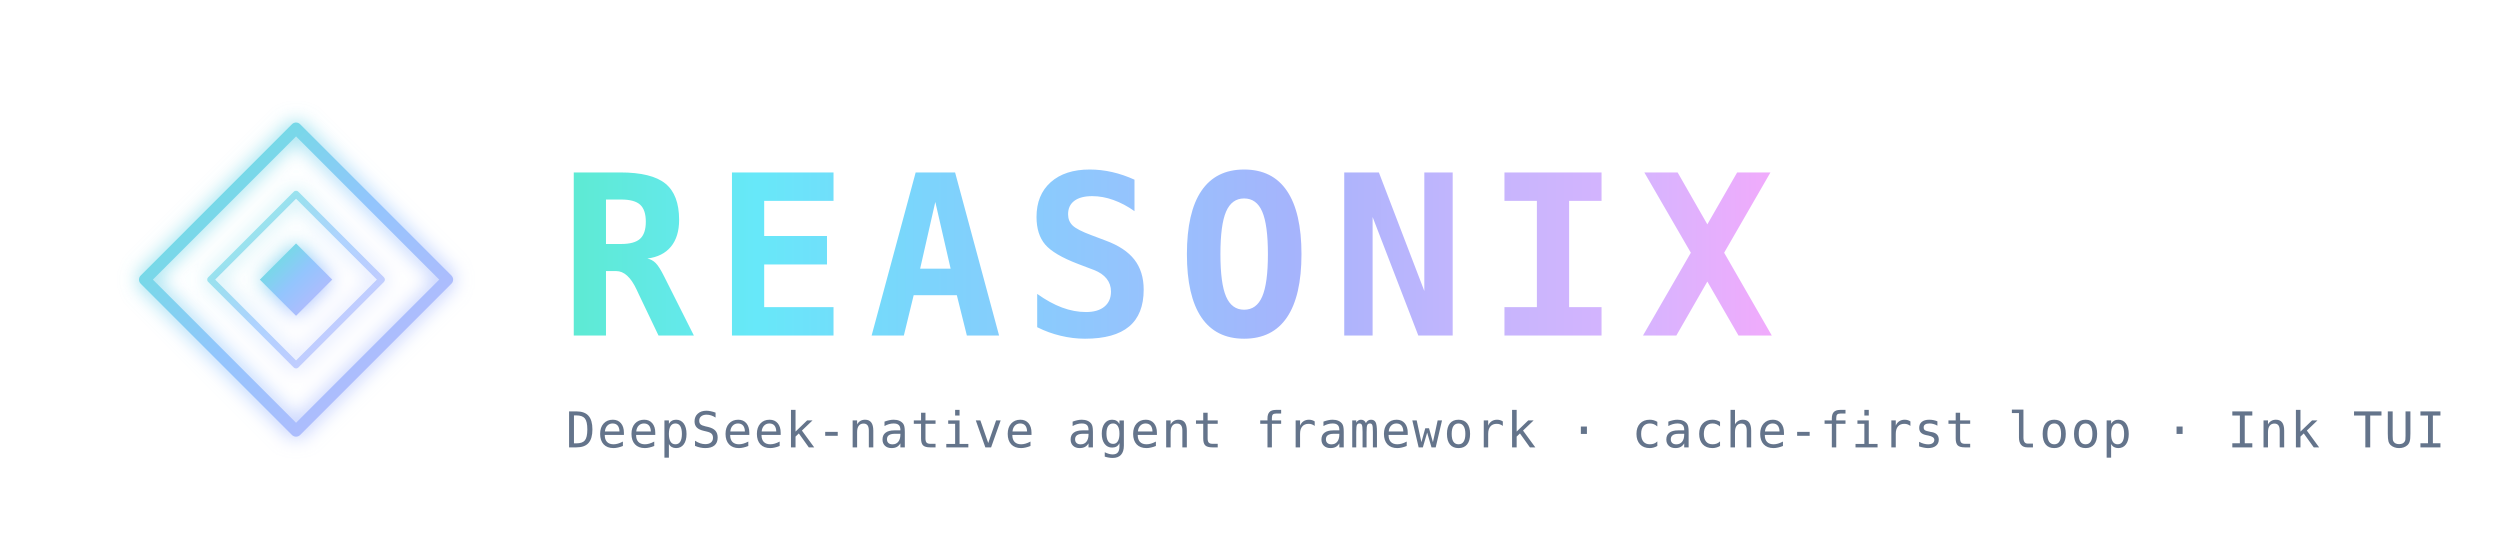
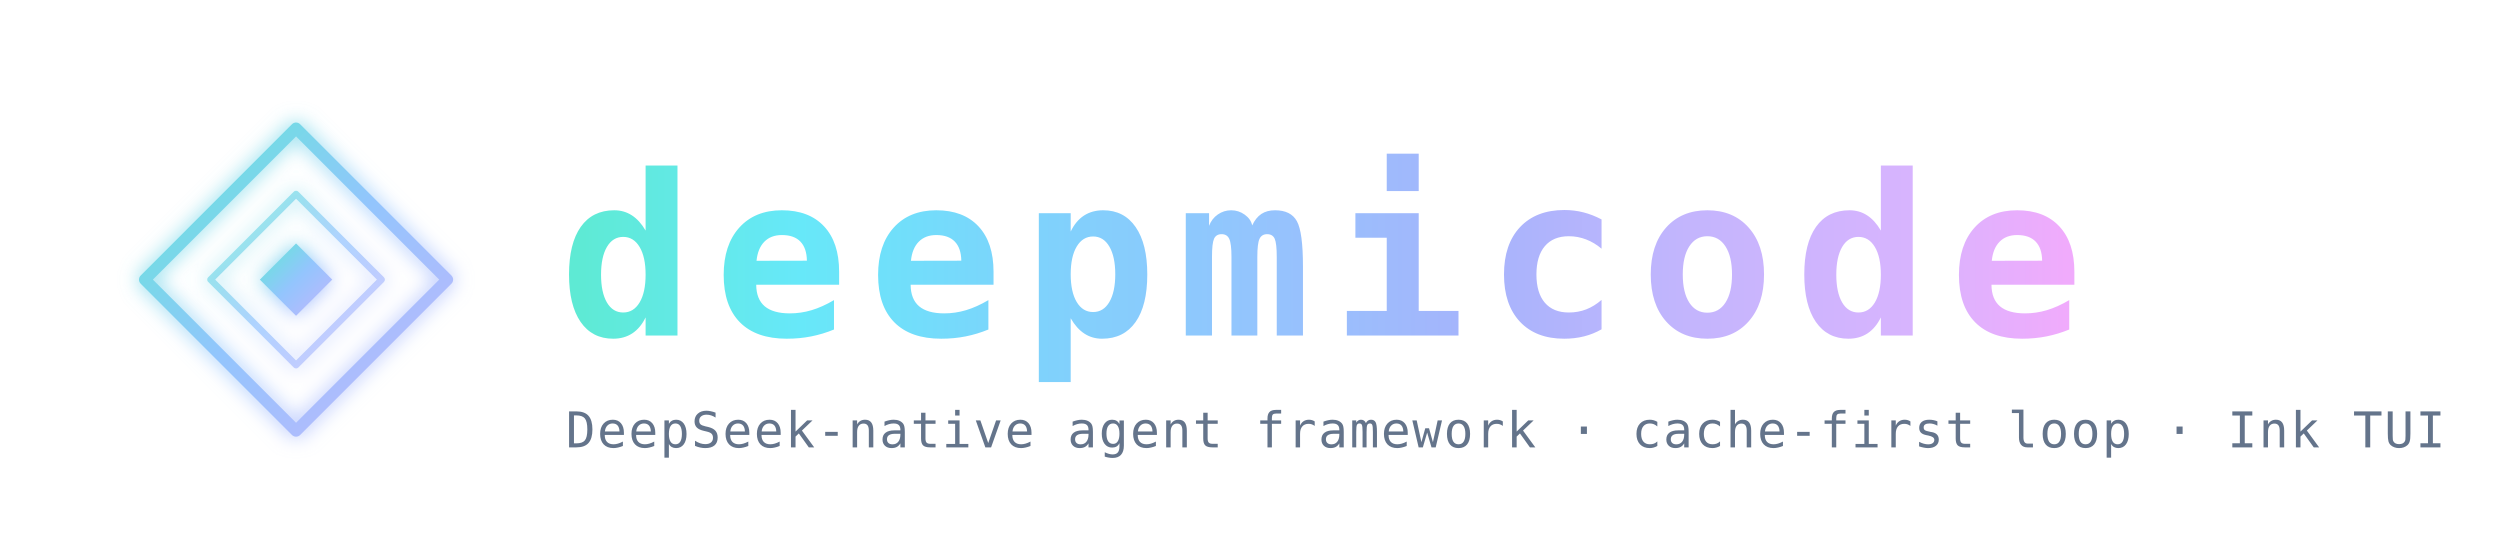
- <svg xmlns="http://www.w3.org/2000/svg" width="760" height="170" viewBox="0 0 760 170" role="img" aria-label="Reasonix — DeepSeek-native agent framework">
+ <svg xmlns="http://www.w3.org/2000/svg" width="760" height="170" viewBox="0 0 760 170" role="img" aria-label="deepmicode — DeepSeek-native agent framework">
  <defs>
    <linearGradient id="rx-grad" x1="0%" y1="0%" x2="100%" y2="0%">
      <stop offset="0%" stop-color="#5eead4" />
      <stop offset="15%" stop-color="#67e8f9" />
      <stop offset="30%" stop-color="#7dd3fc" />
      <stop offset="45%" stop-color="#93c5fd" />
      <stop offset="60%" stop-color="#a5b4fc" />
      <stop offset="75%" stop-color="#c4b5fd" />
      <stop offset="90%" stop-color="#d8b4fe" />
      <stop offset="100%" stop-color="#f0abfc" />
    </linearGradient>
    <linearGradient id="rx-grad-mark" x1="0%" y1="0%" x2="100%" y2="100%">
      <stop offset="0%" stop-color="#5eead4" />
      <stop offset="50%" stop-color="#93c5fd" />
      <stop offset="100%" stop-color="#c4b5fd" />
    </linearGradient>
    <filter id="glow" x="-50%" y="-50%" width="200%" height="200%">
      <feGaussianBlur stdDeviation="3" result="blur" />
      <feMerge>
        <feMergeNode in="blur" />
        <feMergeNode in="SourceGraphic" />
      </feMerge>
    </filter>
  </defs>
  <g transform="translate(90, 85)" filter="url(#glow)">
    <g>
      <animateTransform attributeName="transform" type="rotate" from="0" to="360" dur="18s" repeatCount="indefinite" />
      <path d="M 0,-46 L 46,0 L 0,46 L -46,0 Z" fill="none" stroke="url(#rx-grad-mark)" stroke-width="3.5" stroke-linejoin="round">
        <animate attributeName="stroke-width" values="3.5;5.5;3.5" dur="2.4s" repeatCount="indefinite" />
      </path>
      <path d="M 0,-26 L 26,0 L 0,26 L -26,0 Z" fill="none" stroke="url(#rx-grad-mark)" stroke-width="2" stroke-linejoin="round" opacity="0.7">
        <animate attributeName="opacity" values="0.4;0.9;0.4" dur="2.4s" begin="0.8s" repeatCount="indefinite" />
      </path>
      <path d="M 0,-11 L 11,0 L 0,11 L -11,0 Z" fill="url(#rx-grad-mark)">
        <animate attributeName="opacity" values="0.75;1;0.75" dur="2.4s" repeatCount="indefinite" />
      </path>
    </g>
  </g>
-   <text x="170" y="102" font-family="ui-monospace, SFMono-Regular, 'Cascadia Code', Menlo, Consolas, 'DejaVu Sans Mono', monospace" font-size="68" font-weight="800" fill="url(#rx-grad)" letter-spacing="6">REASONIX
+   <text x="170" y="102" font-family="ui-monospace, SFMono-Regular, 'Cascadia Code', Menlo, Consolas, 'DejaVu Sans Mono', monospace" font-size="68" font-weight="800" fill="url(#rx-grad)" letter-spacing="6">deepmicode
    <animate attributeName="opacity" values="0.9;1;0.9" dur="3.2s" repeatCount="indefinite" />
  </text>
  <text x="172" y="136" font-family="ui-monospace, SFMono-Regular, 'Cascadia Code', Menlo, Consolas, 'DejaVu Sans Mono', monospace" font-size="15" fill="#64748b" letter-spacing="0.5">DeepSeek-native agent framework  ·  cache-first loop  ·  Ink TUI</text>
</svg>
